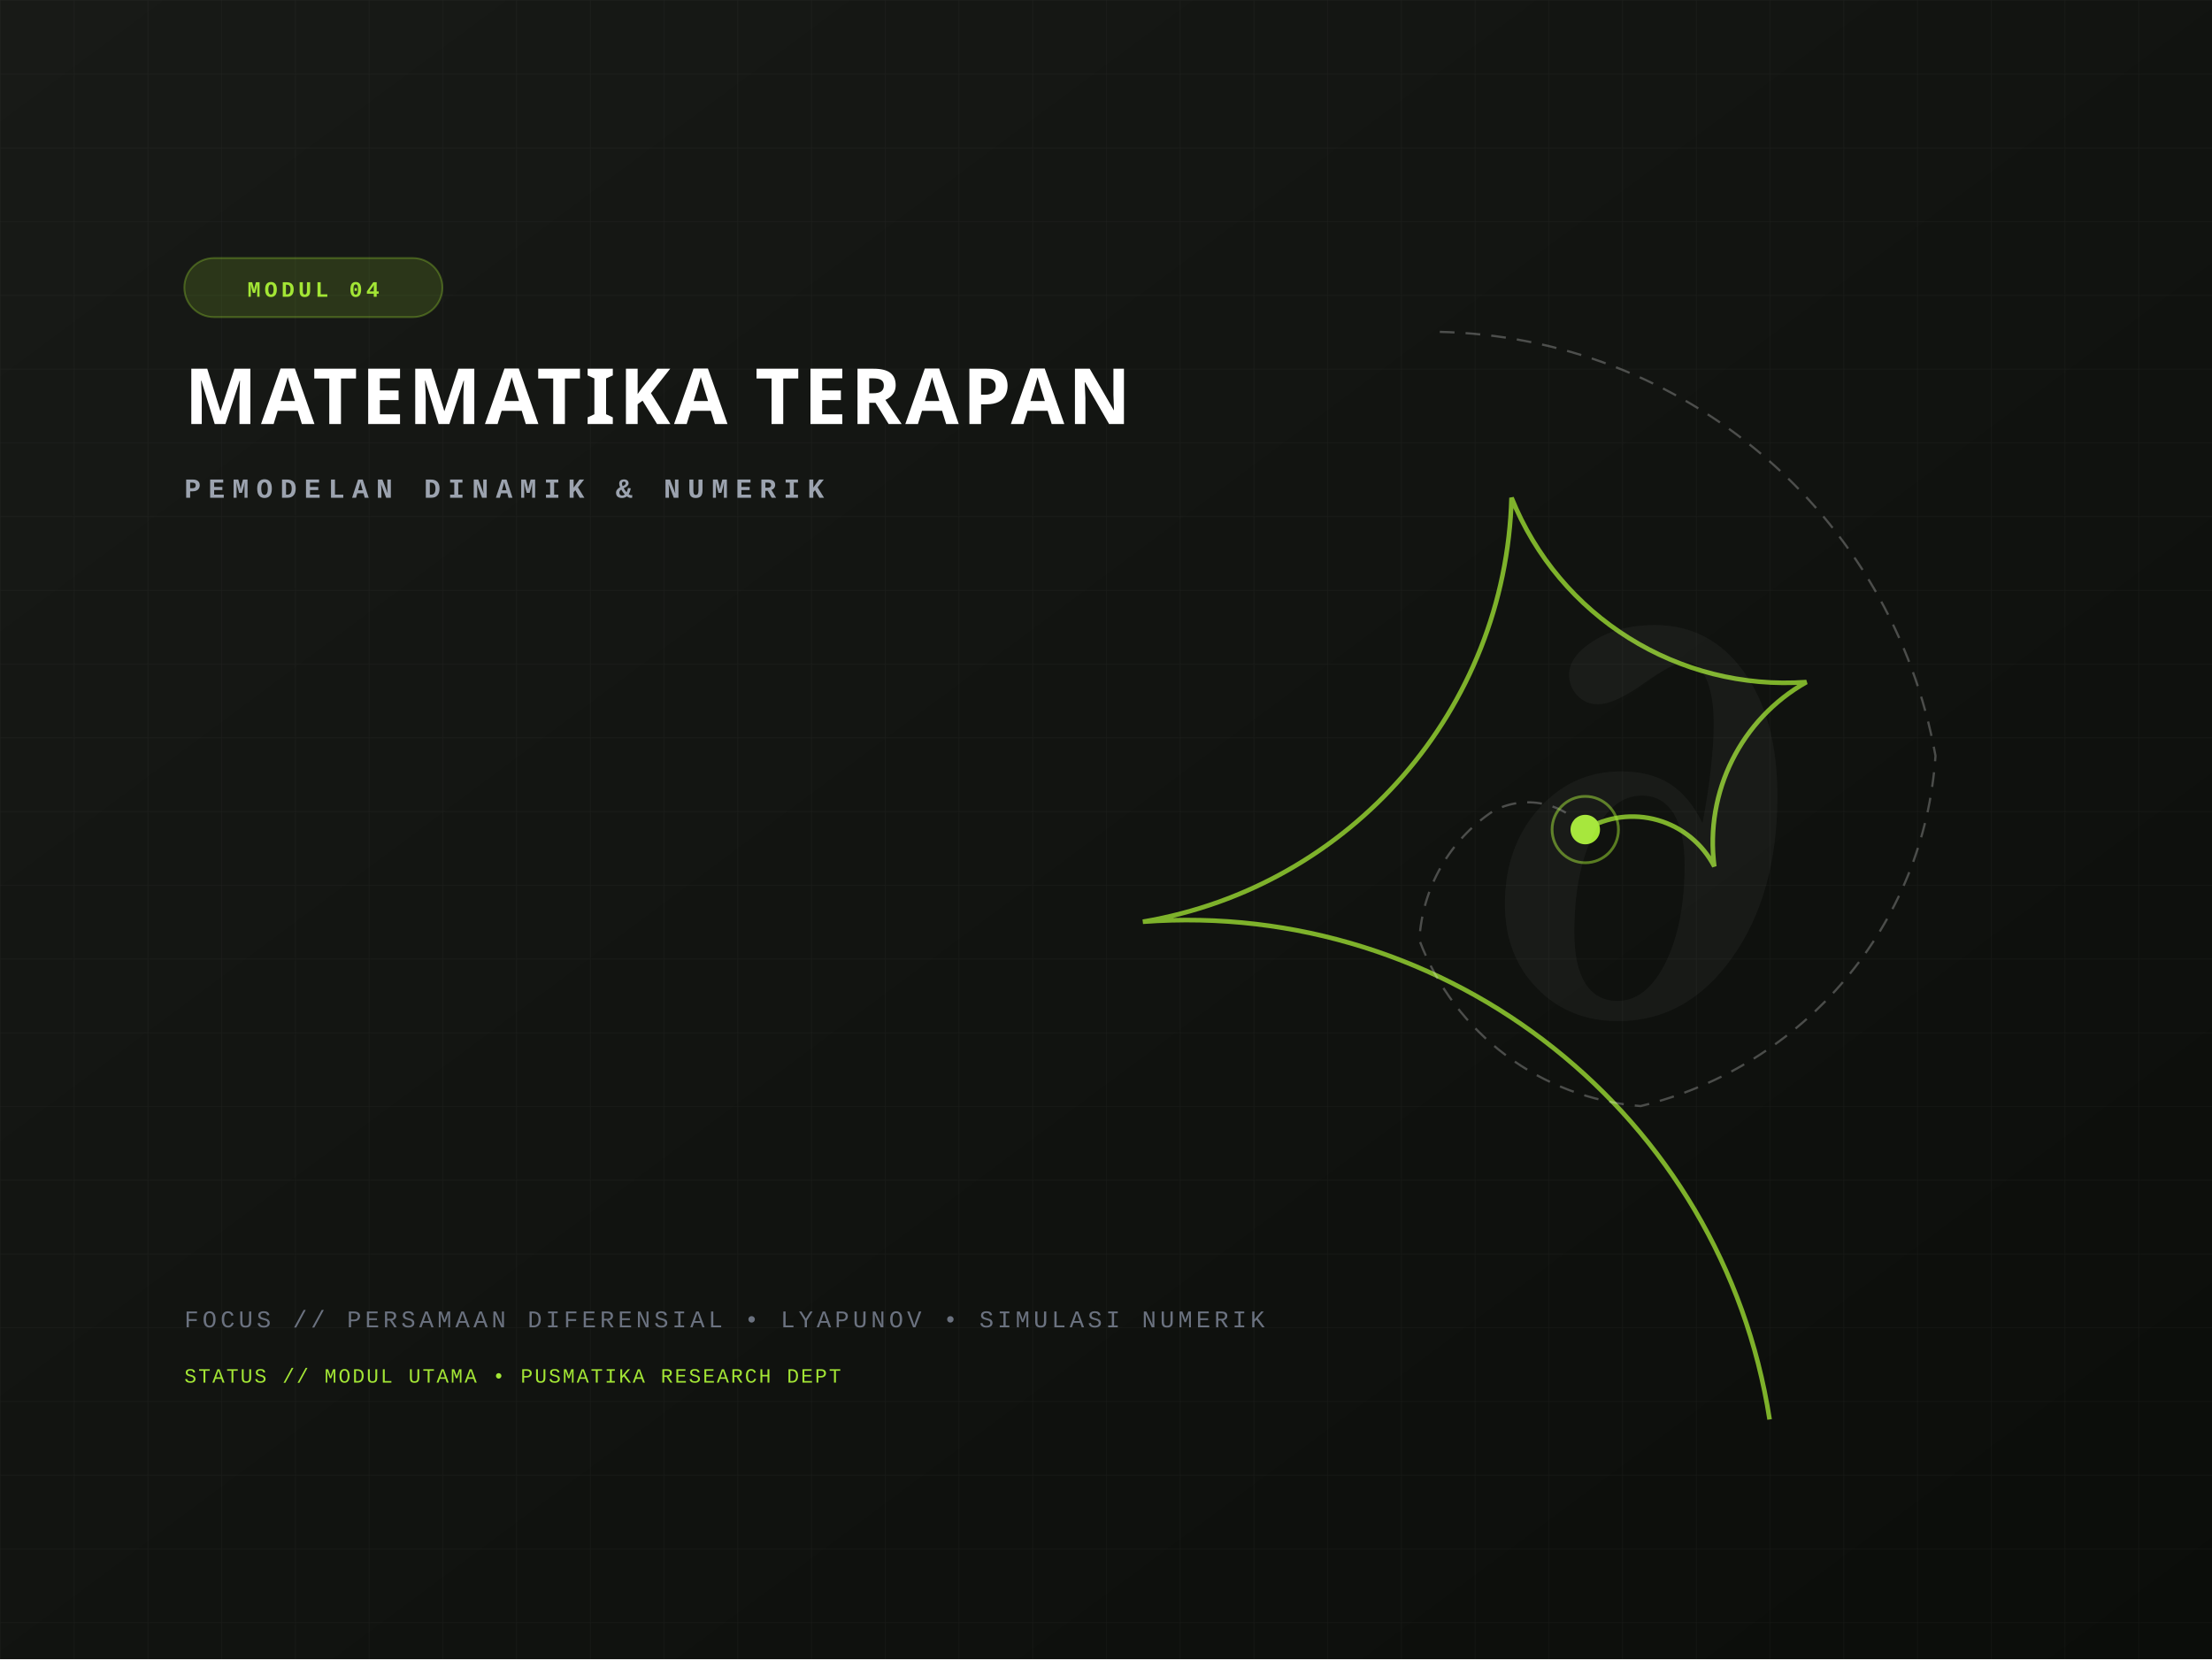
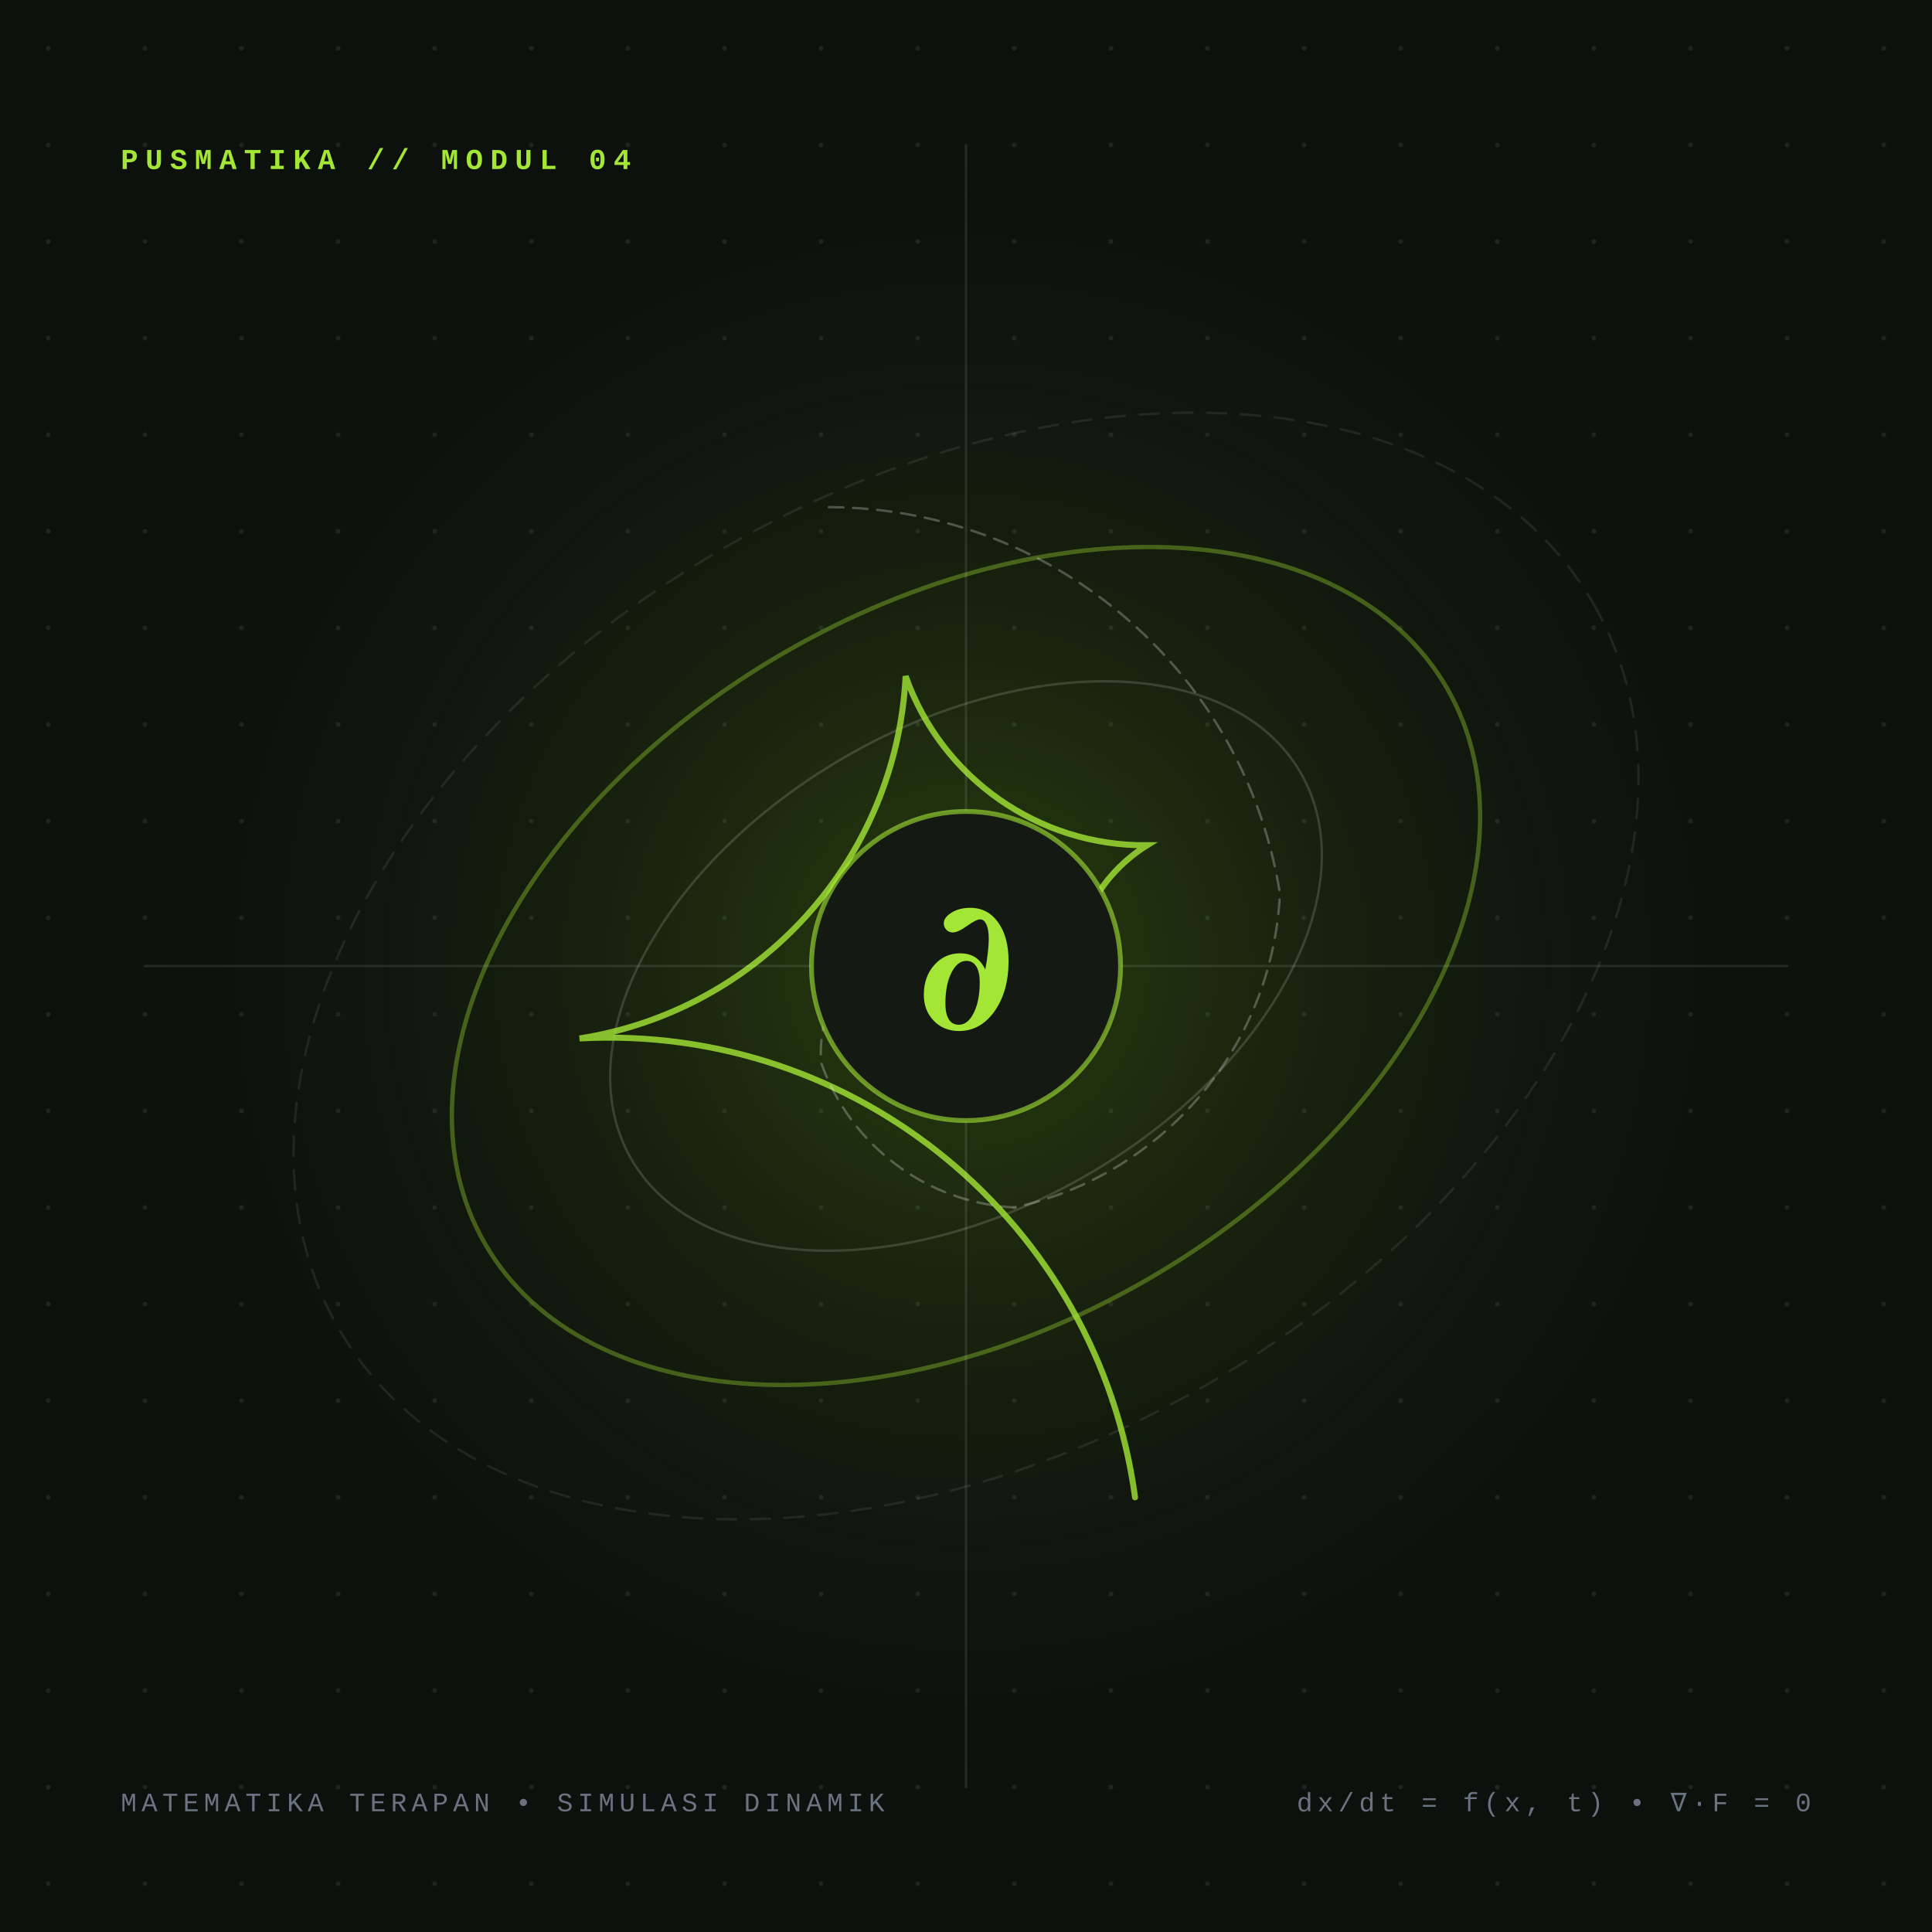
- <svg xmlns="http://www.w3.org/2000/svg" viewBox="0 0 1200 900" width="1200" height="900">
+ <svg xmlns="http://www.w3.org/2000/svg" viewBox="0 0 800 800" width="800" height="800">
  <defs>
-     <linearGradient id="bgGrad4" x1="0%" y1="0%" x2="100%" y2="100%">
-       <stop offset="0%" stop-color="#181a17" />
-       <stop offset="100%" stop-color="#0b0d0a" />
-     </linearGradient>
-     <pattern id="grid4" width="40" height="40" patternUnits="userSpaceOnUse">
-       <path d="M 40 0 L 0 0 0 40" fill="none" stroke="#ffffff" stroke-width="0.5" stroke-opacity="0.05" />
+     <radialGradient id="glow4" cx="50%" cy="50%" r="50%">
+       <stop offset="0%" stop-color="#84cc16" stop-opacity="0.25" />
+       <stop offset="100%" stop-color="#0c0e0b" stop-opacity="0" />
+     </radialGradient>
+     <pattern id="dotGrid4" width="40" height="40" patternUnits="userSpaceOnUse">
+       <circle cx="20" cy="20" r="1" fill="#ffffff" fill-opacity="0.08" />
    </pattern>
  </defs>
-   <rect width="1200" height="900" fill="url(#bgGrad4)" />
-   <rect width="1200" height="900" fill="url(#grid4)" />
-   <g transform="translate(860, 450)">
-     <path d="M 0 0 A 50 50 0 0 1 70 20 A 100 100 0 0 1 120 -80 A 160 160 0 0 1 -40 -180 A 240 240 0 0 1 -240 50 A 320 320 0 0 1 100 320" fill="none" stroke="#a3e635" stroke-width="2.5" stroke-opacity="0.75" />
-     <path d="M 0 0 A 40 40 0 0 0 -50 -10 A 90 90 0 0 0 -90 60 A 140 140 0 0 0 30 150 A 210 210 0 0 0 190 -40 A 280 280 0 0 0 -80 -270" fill="none" stroke="#ffffff" stroke-width="1.2" stroke-opacity="0.25" stroke-dasharray="8 6" />
-     <circle cx="0" cy="0" r="8" fill="#a3e635" />
-     <circle cx="0" cy="0" r="18" fill="none" stroke="#a3e635" stroke-width="1.5" stroke-opacity="0.5" />
+   <rect width="800" height="800" fill="#0d110d" />
+   <rect width="800" height="800" fill="url(#dotGrid4)" />
+   <circle cx="400" cy="400" r="380" fill="url(#glow4)" />
+   <g transform="translate(400, 400)" fill="none" stroke-linecap="round">
+     <ellipse cx="0" cy="0" rx="300" ry="200" stroke="#ffffff" stroke-width="1" stroke-opacity="0.08" stroke-dasharray="8 6" transform="rotate(-30)" />
+     <ellipse cx="0" cy="0" rx="230" ry="150" stroke="#a3e635" stroke-width="1.8" stroke-opacity="0.35" transform="rotate(-30)" />
+     <ellipse cx="0" cy="0" rx="160" ry="100" stroke="#ffffff" stroke-width="1" stroke-opacity="0.15" transform="rotate(-30)" />
+     <path d="M 0 0 A 30 30 0 0 1 45 15 A 65 65 0 0 1 75 -50 A 105 105 0 0 1 -25 -120 A 160 160 0 0 1 -160 30 A 220 220 0 0 1 70 220" stroke="#a3e635" stroke-width="2.5" stroke-opacity="0.8" />
+     <path d="M 0 0 A 25 25 0 0 0 -35 -10 A 55 55 0 0 0 -60 40 A 90 90 0 0 0 20 100 A 140 140 0 0 0 130 -30 A 190 190 0 0 0 -60 -190" stroke="#ffffff" stroke-width="1" stroke-opacity="0.25" stroke-dasharray="6 4" />
+     <line x1="-340" y1="0" x2="340" y2="0" stroke="#ffffff" stroke-width="1" stroke-opacity="0.1" />
+     <line x1="0" y1="-340" x2="0" y2="340" stroke="#ffffff" stroke-width="1" stroke-opacity="0.1" />
  </g>
-   <text x="890" y="550" font-family="serif" font-size="320" font-weight="bold" fill="#ffffff" fill-opacity="0.04" text-anchor="middle">∂</text>
-   <g transform="translate(100, 140)">
-     <rect x="0" y="0" width="140" height="32" rx="16" fill="#a3e635" fill-opacity="0.15" stroke="#a3e635" stroke-width="1" stroke-opacity="0.3" />
-     <text x="70" y="21" font-family="'Courier New', monospace" font-size="12" font-weight="bold" fill="#a3e635" text-anchor="middle" letter-spacing="2">MODUL 04</text>
-     <text x="0" y="90" font-family="system-ui, sans-serif" font-size="42" font-weight="900" fill="#ffffff" letter-spacing="2">MATEMATIKA TERAPAN</text>
-     <text x="0" y="130" font-family="'Courier New', monospace" font-size="15" font-weight="600" fill="#9ca3af" letter-spacing="4">PEMODELAN DINAMIK &amp; NUMERIK</text>
-   </g>
-   <g transform="translate(100, 720)">
-     <text x="0" y="0" font-family="'Courier New', monospace" font-size="13" fill="#6b7280" letter-spacing="2">FOCUS // PERSAMAAN DIFERENSIAL • LYAPUNOV • SIMULASI NUMERIK</text>
-     <text x="0" y="30" font-family="'Courier New', monospace" font-size="11" fill="#a3e635" letter-spacing="1">STATUS // MODUL UTAMA • PUSMATIKA RESEARCH DEPT</text>
-   </g>
+   <circle cx="400" cy="400" r="64" fill="#141a13" stroke="#a3e635" stroke-width="2" stroke-opacity="0.6" />
+   <text x="400" y="426" font-family="serif" font-size="76" font-weight="bold" fill="#a3e635" text-anchor="middle">∂</text>
+   <text x="50" y="70" font-family="'Courier New', monospace" font-size="12" font-weight="bold" fill="#a3e635" letter-spacing="3">PUSMATIKA // MODUL 04</text>
+   <text x="50" y="750" font-family="'Courier New', monospace" font-size="11" fill="#6b7280" letter-spacing="2">MATEMATIKA TERAPAN • SIMULASI DINAMIK</text>
+   <text x="750" y="750" font-family="'Courier New', monospace" font-size="11" fill="#6b7280" text-anchor="end" letter-spacing="2">dx/dt = f(x, t) • ∇·F = 0</text>
</svg>
